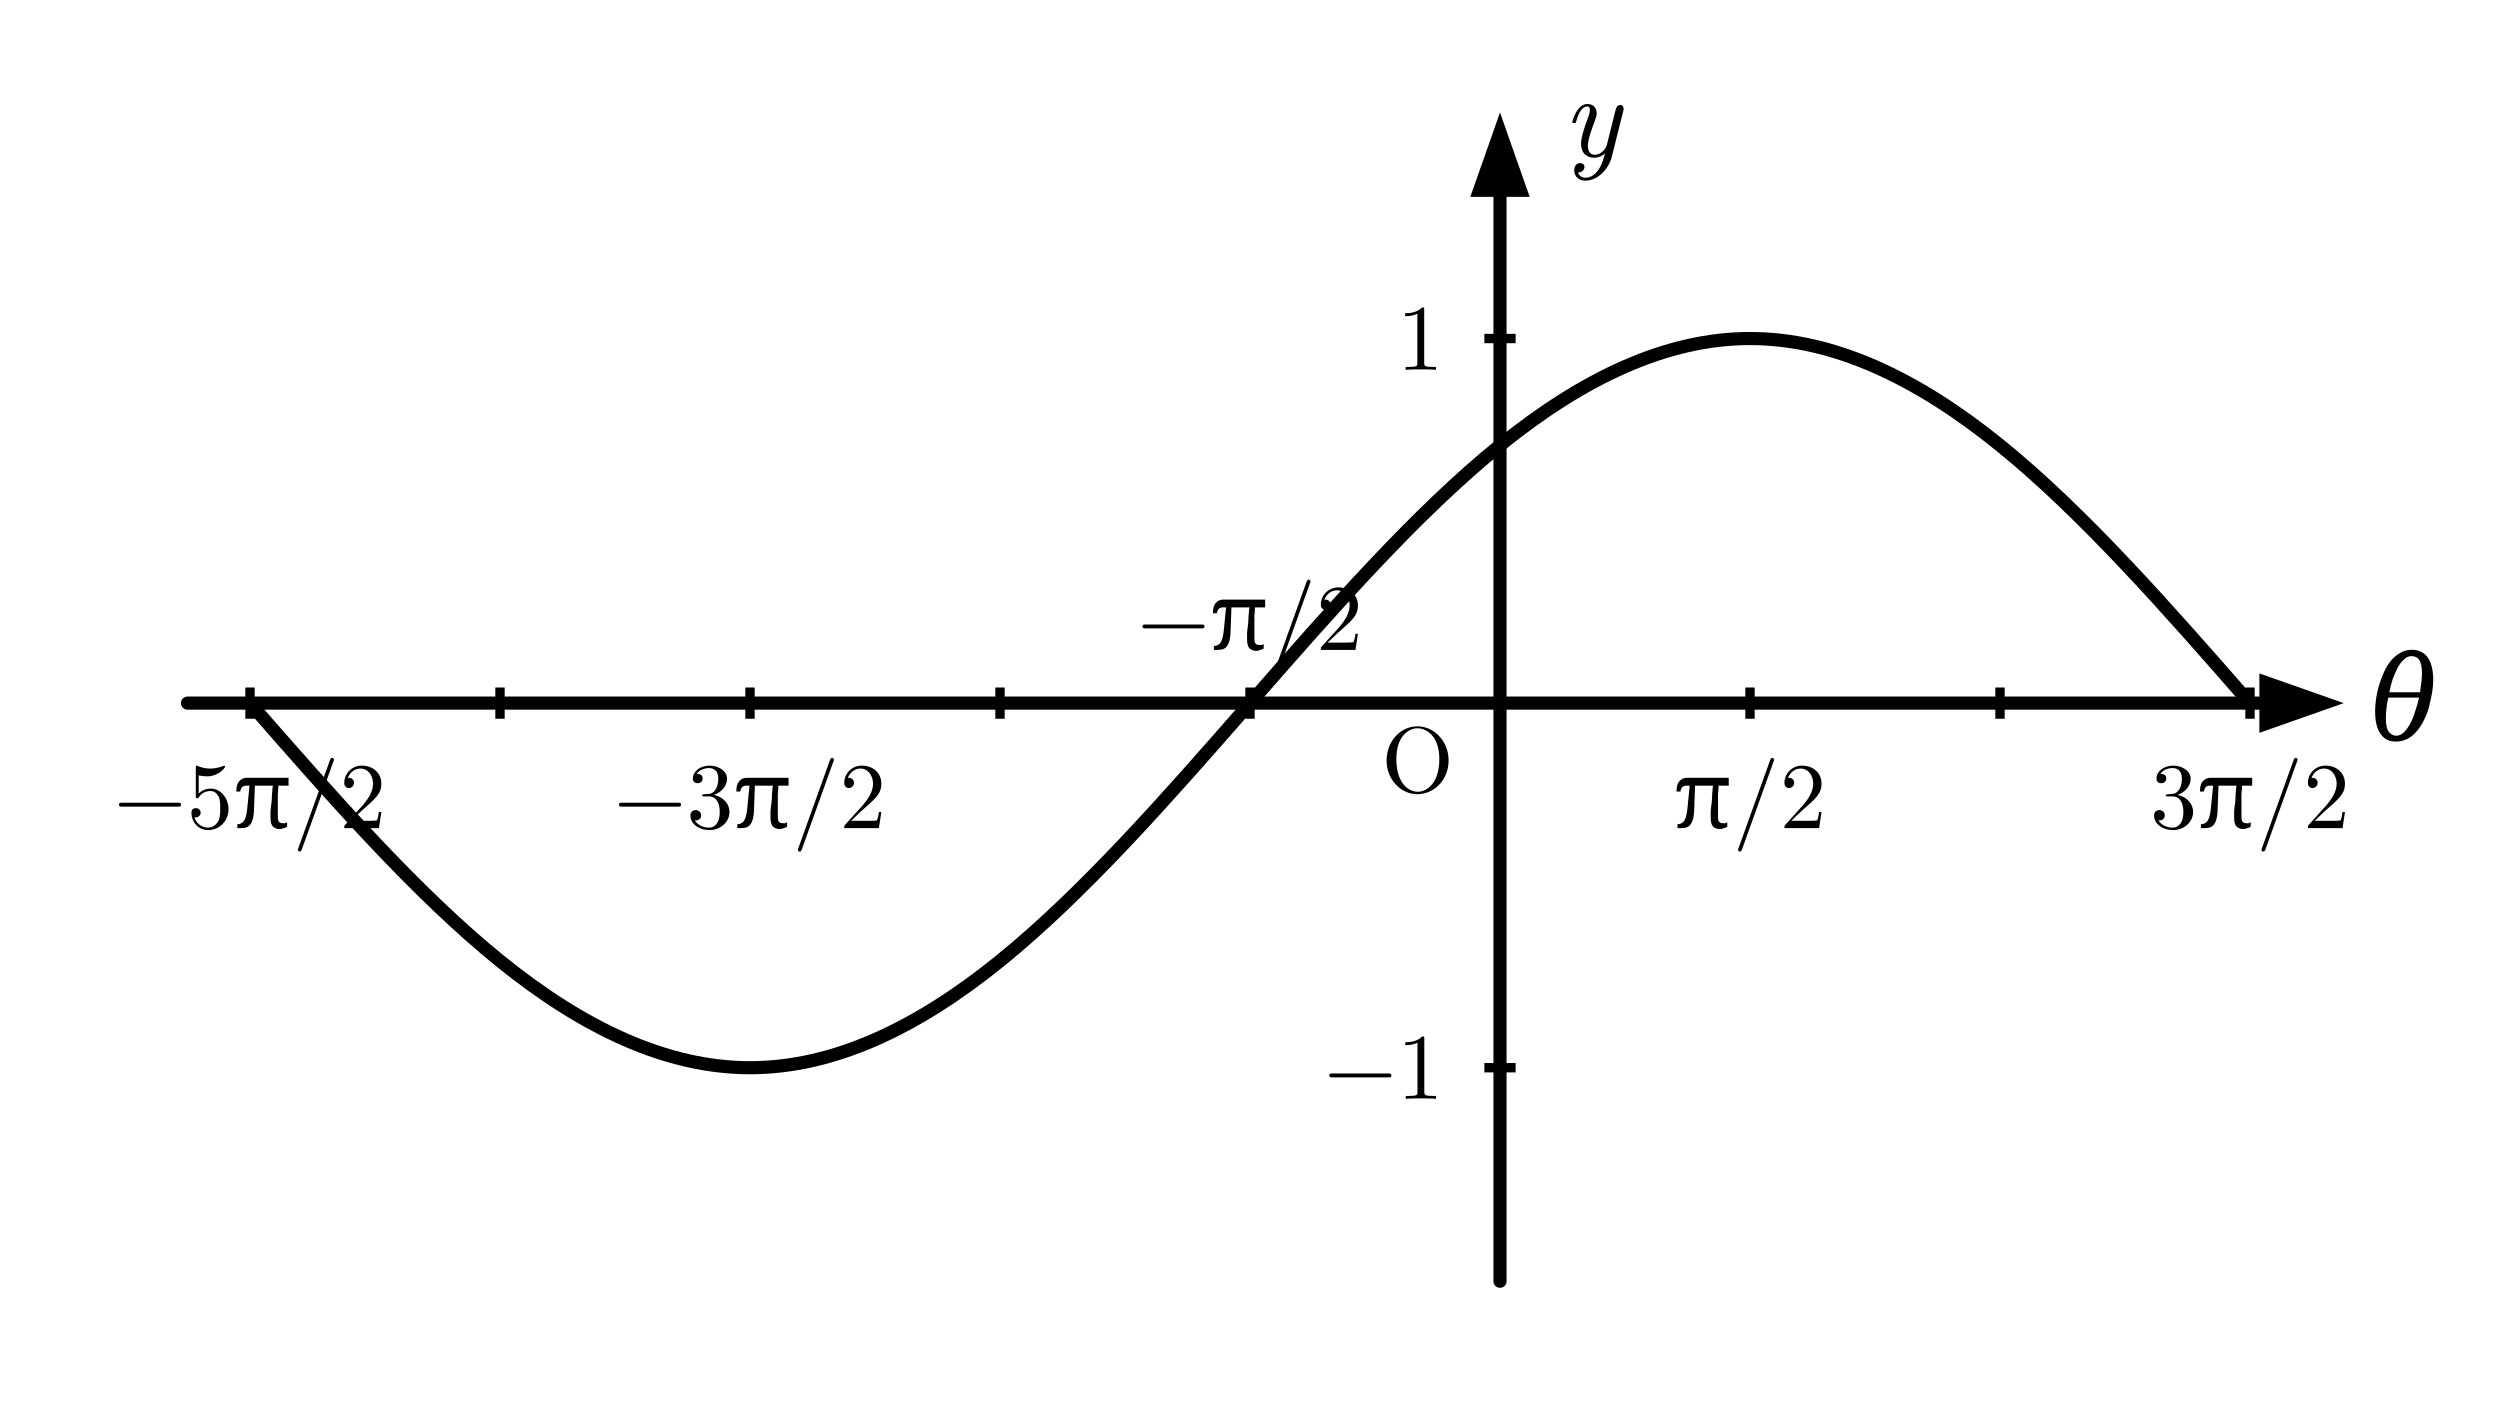
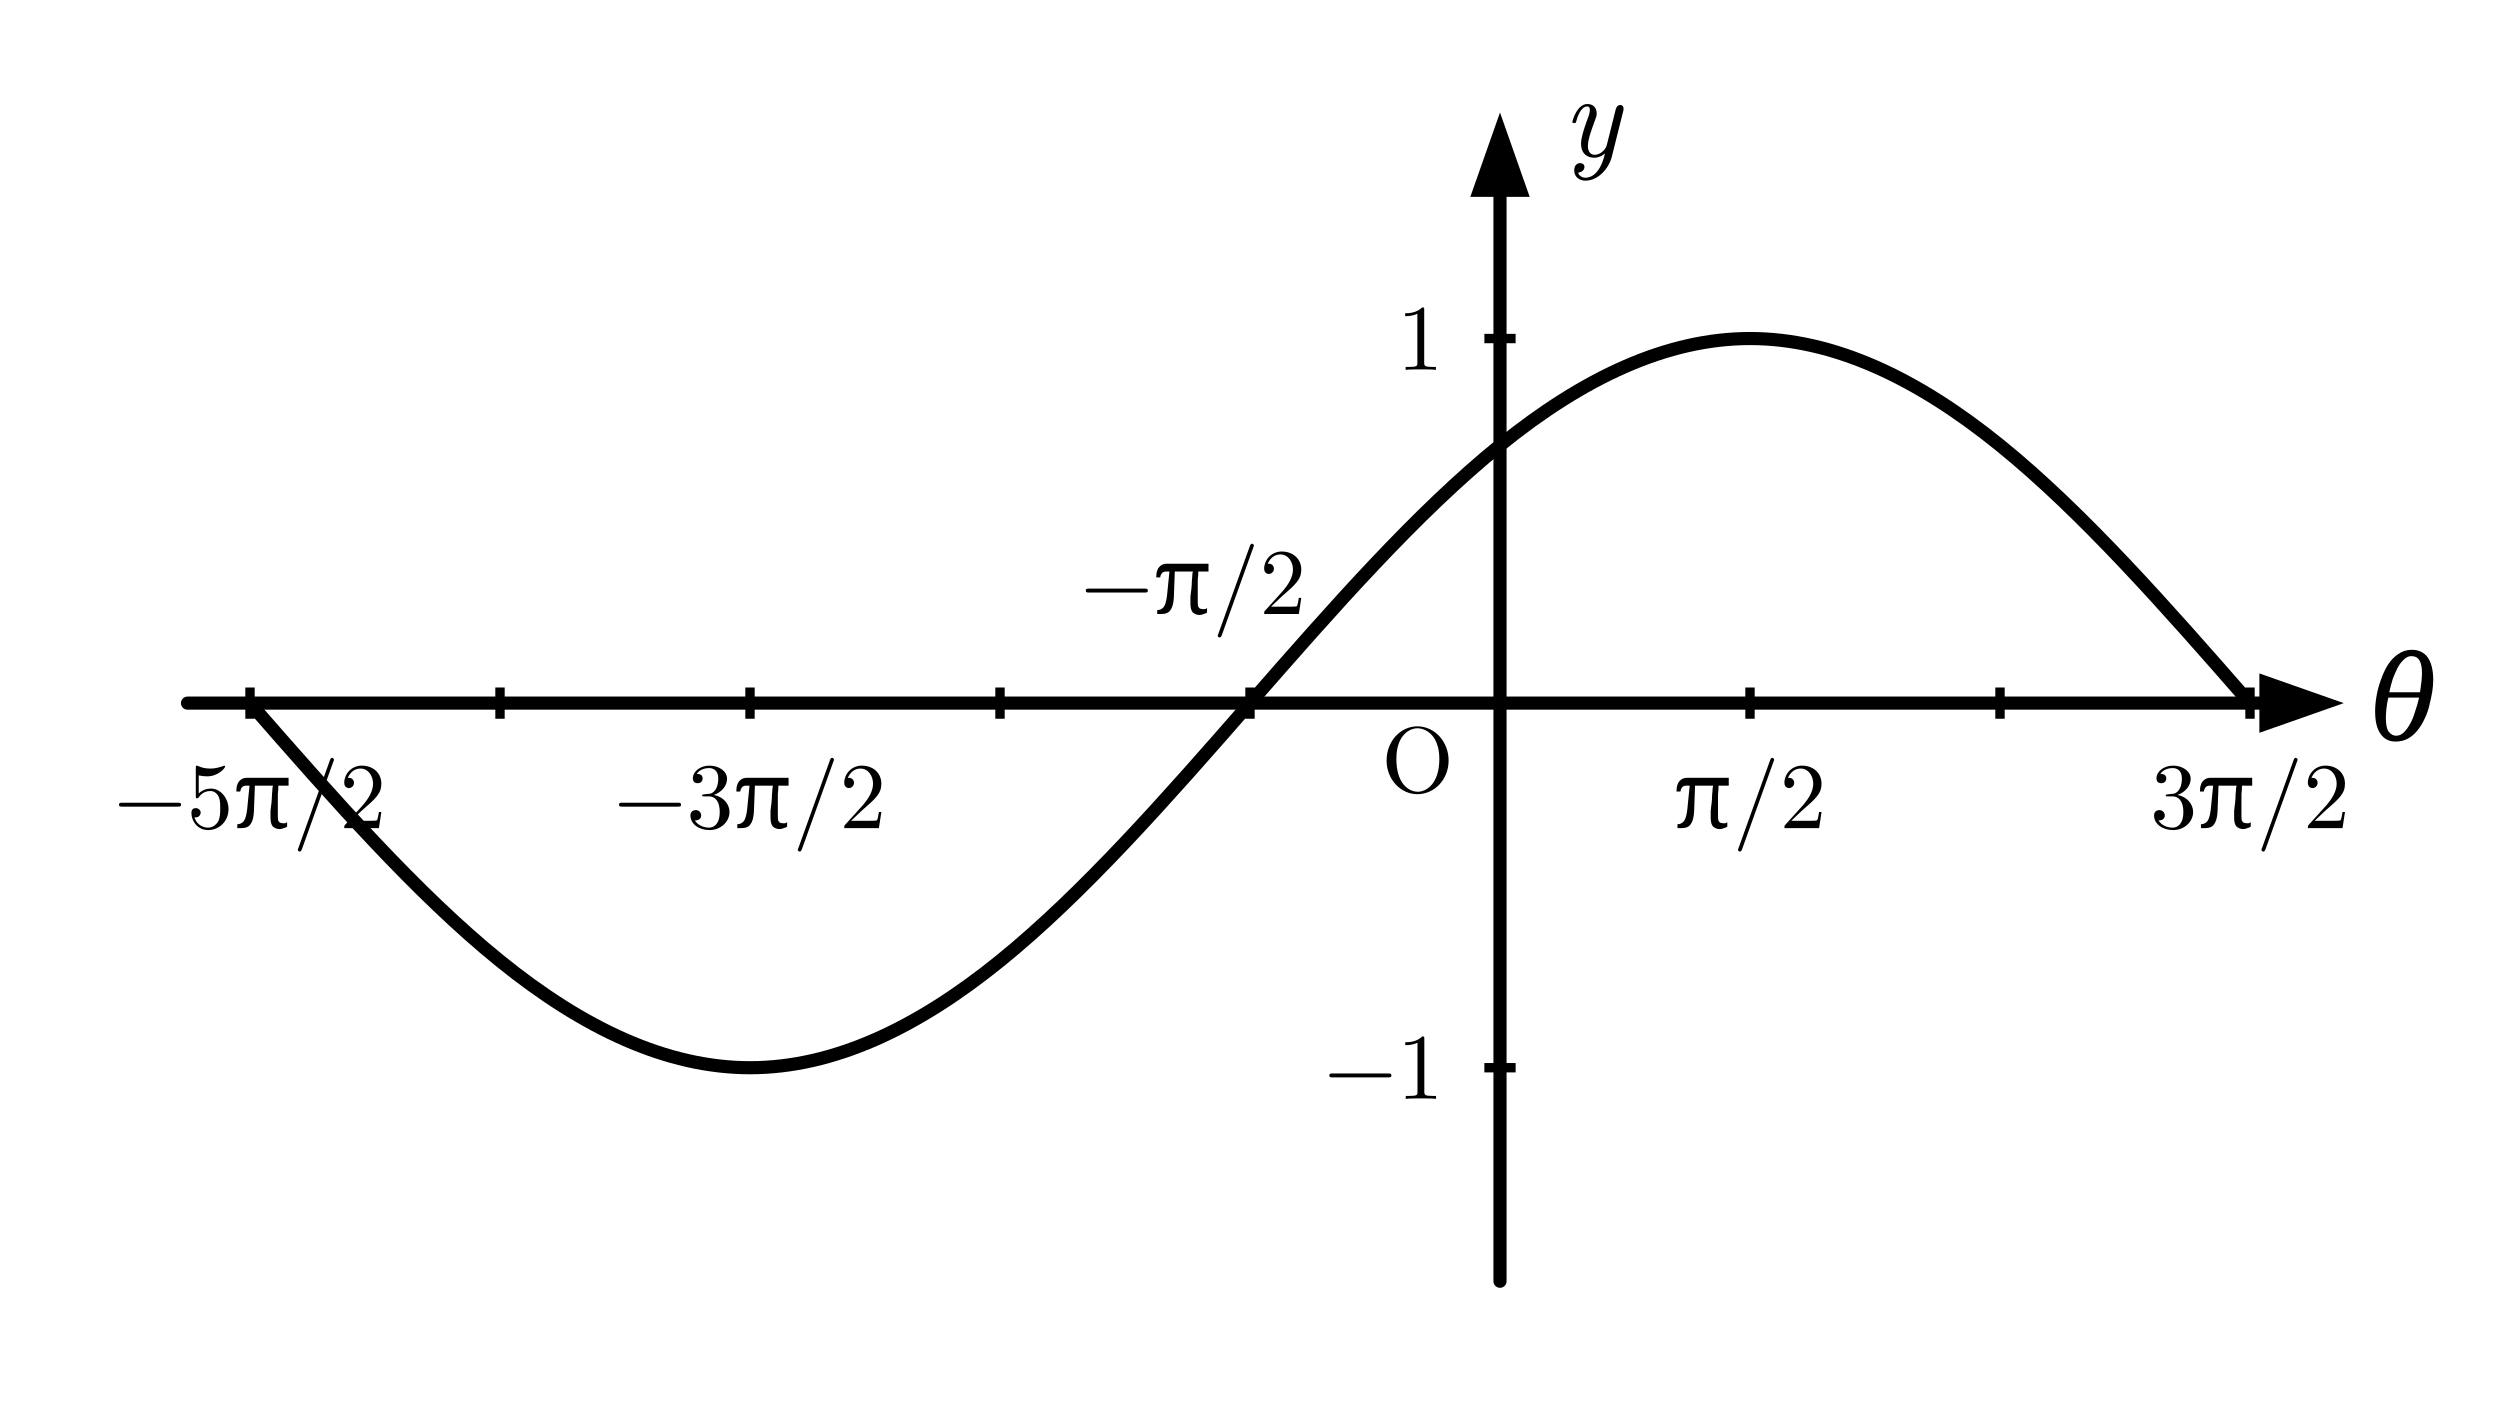
- <svg xmlns="http://www.w3.org/2000/svg" width="80mm" height="45mm" viewBox="0 0 80 45" version="1.1">
-   <defs>
-     <style>
+ <svg xmlns="http://www.w3.org/2000/svg" width="80mm" height="45mm" viewBox="0 0 80 45" version="1.1" id="svg12">
+   <defs id="defs1">
+     <style id="style1">
      .axis { stroke:#000; stroke-width:0.42; fill:none; stroke-linecap:round; }
      .axis-arrow { fill:#000; stroke:none; }
      .tick { stroke:#000; stroke-width:0.30; }
      .curve { stroke:#000; stroke-width:0.42; fill:none; stroke-linecap:round; stroke-linejoin:round; }
      .axis-label, .tick-label {
        font-family:"CMU Serif","Latin Modern Roman","Computer Modern Serif",serif;
        fill:#000;
      }
      .axis-label { font-size:3.8px; font-style:italic; }
      .tick-label { font-size:3.0px; font-style:normal; }
    </style>
    <clipPath id="graph-clip">
-       <rect x="8" y="5" width="64" height="35" />
+       <rect x="8" y="5" width="64" height="35" id="rect1" />
    </clipPath>
  </defs>
-   <line class="axis" x1="6" y1="22.5" x2="72.8" y2="22.5" />
-   <polygon class="axis-arrow" points="72.3,23.45 75,22.5 72.3,21.55" />
-   <line class="axis" x1="48" y1="41" x2="48" y2="5.8" />
-   <polygon class="axis-arrow" points="48.95,6.3 48,3.6 47.05,6.3" />
-   <g class="tick">
-     <path d="M8,22 v1 M16,22 v1 M24,22 v1 M32,22 v1 M40,22 v1 M56,22 v1 M64,22 v1 M72,22 v1" />
-     <path d="M47.5,10.833 h1 M47.5,34.167 h1" />
+   <line class="axis" x1="6" y1="22.5" x2="72.8" y2="22.5" id="line1" />
+   <polygon class="axis-arrow" points="72.3,23.45 75,22.5 72.3,21.55" id="polygon1" />
+   <line class="axis" x1="48" y1="41" x2="48" y2="5.8" id="line2" />
+   <polygon class="axis-arrow" points="48.95,6.3 48,3.6 47.05,6.3" id="polygon2" />
+   <g class="tick" id="g3">
+     <path d="M8,22 v1 M16,22 v1 M24,22 v1 M32,22 v1 M40,22 v1 M56,22 v1 M64,22 v1 M72,22 v1" id="path2" />
+     <path d="M47.5,10.833 h1 M47.5,34.167 h1" id="path3" />
  </g>
-   <text class="tick-label" x="44.2" y="25.35">O</text>
-   <text class="axis-label" x="75.8" y="23.7">θ</text>
-   <text class="axis-label" x="50" y="5">y</text>
-   <text class="tick-label" x="8" y="26.5" text-anchor="middle">−5π/2</text>
-   <text class="tick-label" x="24" y="26.5" text-anchor="middle">−3π/2</text>
-   <text class="tick-label" x="40" y="20.8" text-anchor="middle">−π/2</text>
-   <text class="tick-label" x="56" y="26.5" text-anchor="middle">π/2</text>
-   <text class="tick-label" x="72" y="26.5" text-anchor="middle">3π/2</text>
-   <text class="tick-label" x="46.2" y="11.833" text-anchor="end">1</text>
-   <text class="tick-label" x="46.2" y="35.167" text-anchor="end">−1</text>
+   <text class="tick-label" x="44.2" y="25.35" id="text3">O</text>
+   <text class="axis-label" x="75.8" y="23.7" id="text4">θ</text>
+   <text class="axis-label" x="50" y="5" id="text5">y</text>
+   <text class="tick-label" x="8" y="26.5" text-anchor="middle" id="text6">−5π/2</text>
+   <text class="tick-label" x="24" y="26.5" text-anchor="middle" id="text7">−3π/2</text>
+   <text class="tick-label" x="38.185" y="19.651" text-anchor="middle" id="text8">−π/2</text>
+   <text class="tick-label" x="56" y="26.5" text-anchor="middle" id="text9">π/2</text>
+   <text class="tick-label" x="72" y="26.5" text-anchor="middle" id="text10">3π/2</text>
+   <text class="tick-label" x="46.2" y="11.833" text-anchor="end" id="text11">1</text>
+   <text class="tick-label" x="46.2" y="35.167" text-anchor="end" id="text12">−1</text>
  <g id="answer-layer" clip-path="url(#graph-clip)">
-     <path class="curve" d="M 8.000,22.500          C 10.667,25.554 13.333,28.590 16.000,30.750          C 18.667,32.910 21.333,34.167 24.000,34.167          C 26.667,34.167 29.333,32.910 32.000,30.750          C 34.667,28.590 37.333,25.554 40.000,22.500          C 42.667,19.446 45.333,16.410 48.000,14.250          C 50.667,12.090 53.333,10.833 56.000,10.833          C 58.667,10.833 61.333,12.090 64.000,14.250          C 66.667,16.410 69.333,19.446 72.000,22.500" />
+     <path class="curve" d="M 8.000,22.500          C 10.667,25.554 13.333,28.590 16.000,30.750          C 18.667,32.910 21.333,34.167 24.000,34.167          C 26.667,34.167 29.333,32.910 32.000,30.750          C 34.667,28.590 37.333,25.554 40.000,22.500          C 42.667,19.446 45.333,16.410 48.000,14.250          C 50.667,12.090 53.333,10.833 56.000,10.833          C 58.667,10.833 61.333,12.090 64.000,14.250          C 66.667,16.410 69.333,19.446 72.000,22.500" id="path12" />
  </g>
</svg>
